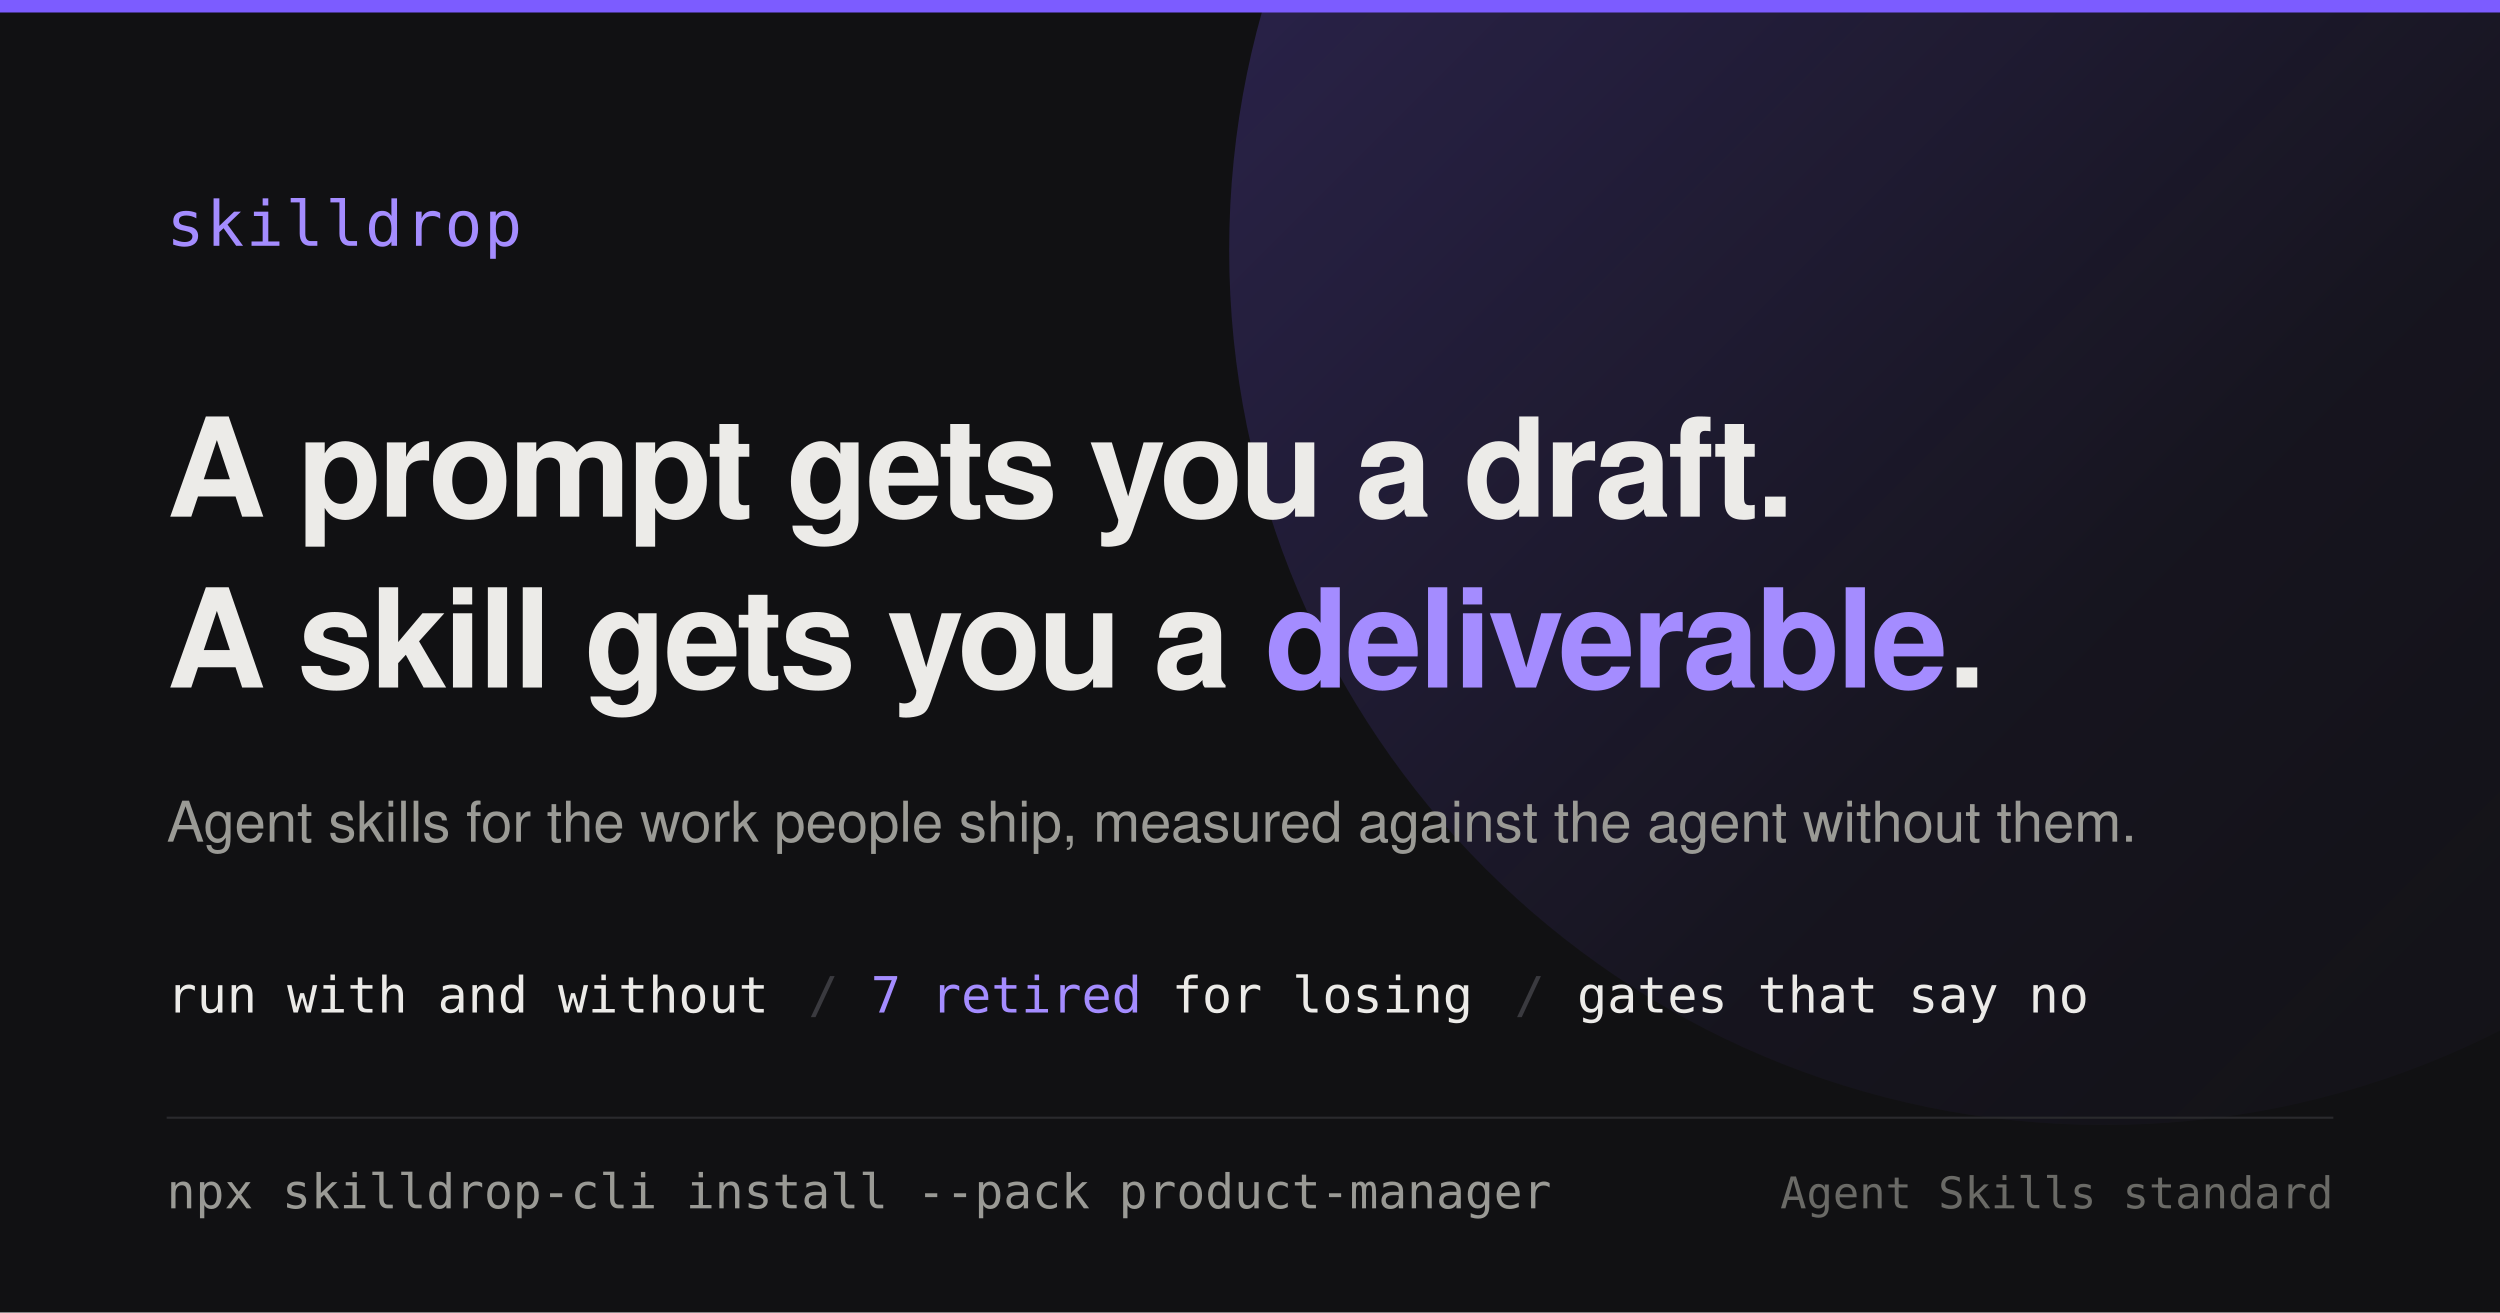
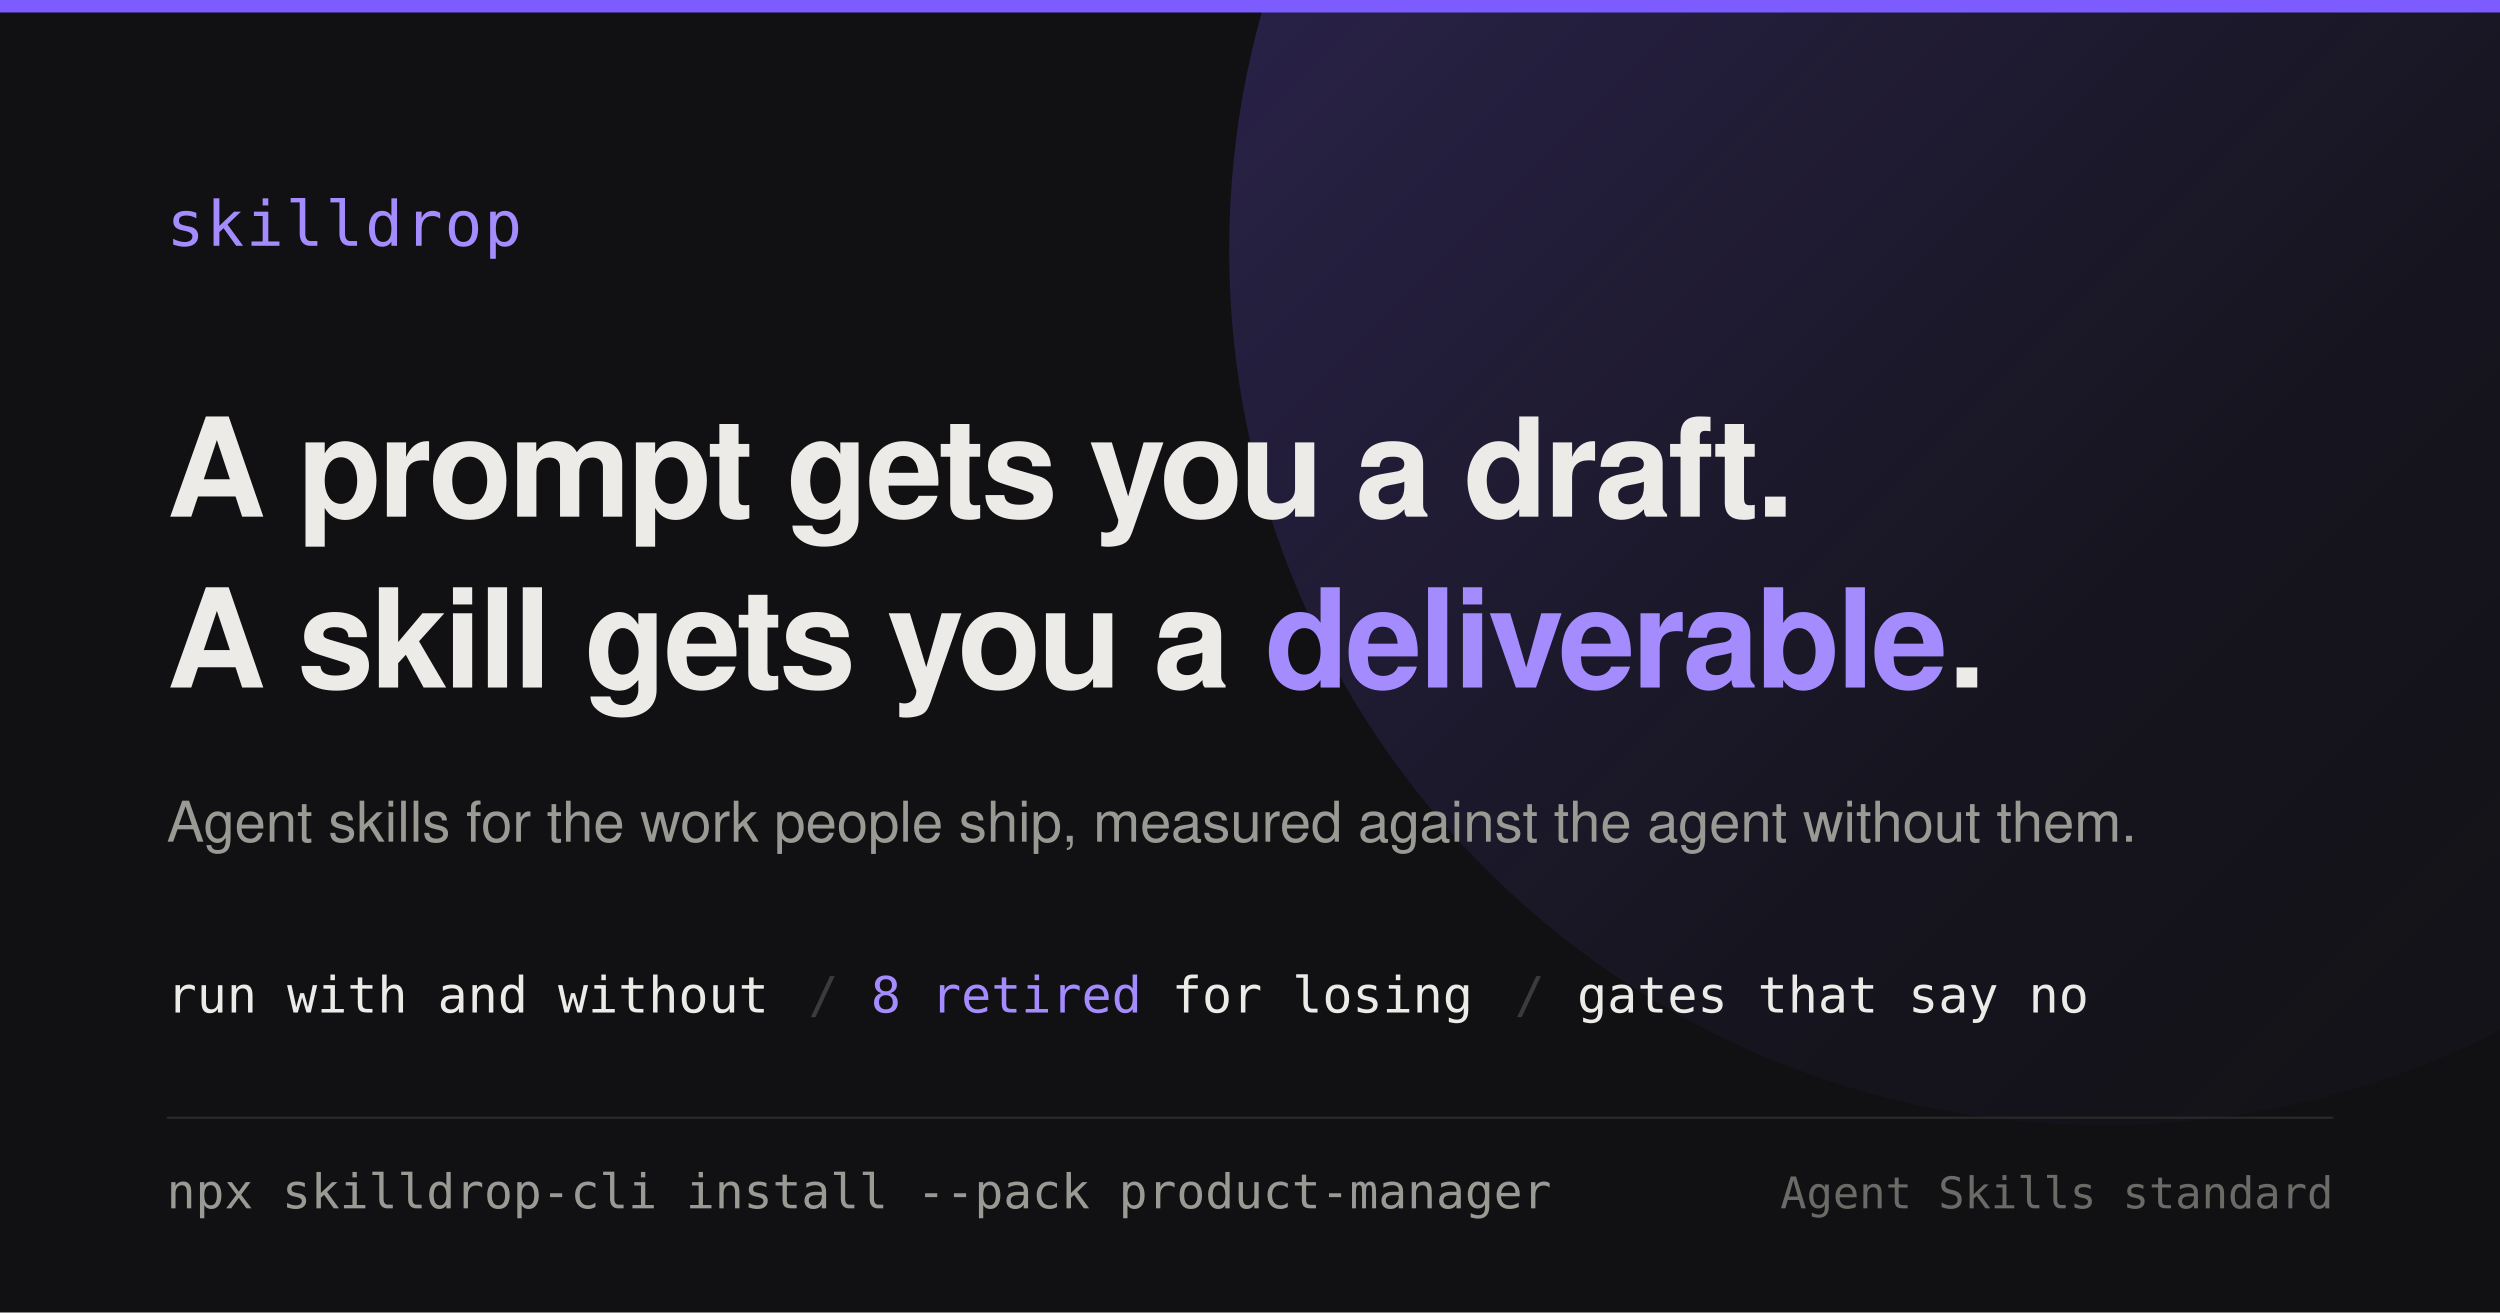
- <svg xmlns="http://www.w3.org/2000/svg" width="1200" height="630" viewBox="0 0 1200 630" role="img" aria-label="skilldrop — a prompt gets you a draft, a skill gets you a deliverable. Skills are run with and without themselves; 7 were retired for losing.">
+ <svg xmlns="http://www.w3.org/2000/svg" width="1200" height="630" viewBox="0 0 1200 630" role="img" aria-label="skilldrop — a prompt gets you a draft, a skill gets you a deliverable. Skills are run with and without themselves; 8 were retired for losing.">
  <defs>
    <linearGradient id="glow" x1="0" y1="0" x2="1" y2="1">
      <stop offset="0%" stop-color="#7c5cff" stop-opacity="0.30" />
      <stop offset="60%" stop-color="#7c5cff" stop-opacity="0.05" />
      <stop offset="100%" stop-color="#7c5cff" stop-opacity="0" />
    </linearGradient>
    <style>
      .sans { font-family: "Helvetica Neue", Helvetica, Arial, sans-serif; }
      .mono { font-family: "SF Mono", Menlo, Consolas, "DejaVu Sans Mono", monospace; }
    </style>
  </defs>
  <rect width="1200" height="630" fill="#111113" />
  <circle cx="1010" cy="120" r="420" fill="url(#glow)" />
  <rect x="0" y="0" width="1200" height="6" fill="#7c5cff" />
  <text class="mono" x="80" y="118" font-size="30" fill="#a48cff" letter-spacing="1">skilldrop</text>
  <text class="sans" x="80" y="248" font-size="66" font-weight="700" fill="#ecebe8" letter-spacing="-1.6">A prompt gets you a draft.</text>
  <text class="sans" x="80" y="330" font-size="66" font-weight="700" fill="#ecebe8" letter-spacing="-1.6">A skill gets you a <tspan fill="#a48cff">deliverable</tspan>.</text>
  <text class="sans" x="80" y="404" font-size="27" fill="#9a9a95">Agent skills for the work people ship, measured against the agent without them.</text>
  <text class="mono" x="80" y="486" font-size="24" fill="#ecebe8">run with and without</text>
  <text class="mono" x="388" y="486" font-size="24" fill="#3a3a3f">/</text>
  <text class="mono" x="418" y="486" font-size="24" fill="#ecebe8">
-     <tspan fill="#a48cff">7 retired</tspan> for losing</text>
+     <tspan fill="#a48cff">8 retired</tspan> for losing</text>
  <text class="mono" x="727" y="486" font-size="24" fill="#3a3a3f">/</text>
  <text class="mono" x="757" y="486" font-size="24" fill="#ecebe8">gates that say no</text>
  <rect x="80" y="536" width="1040" height="1" fill="#2a2a2d" />
  <text class="mono" x="80" y="580" font-size="23" fill="#9a9a95">npx skilldrop-cli install --pack product-manager</text>
  <text class="mono" x="1120" y="580" font-size="21" fill="#6a6a66" text-anchor="end">Agent Skills standard</text>
</svg>
